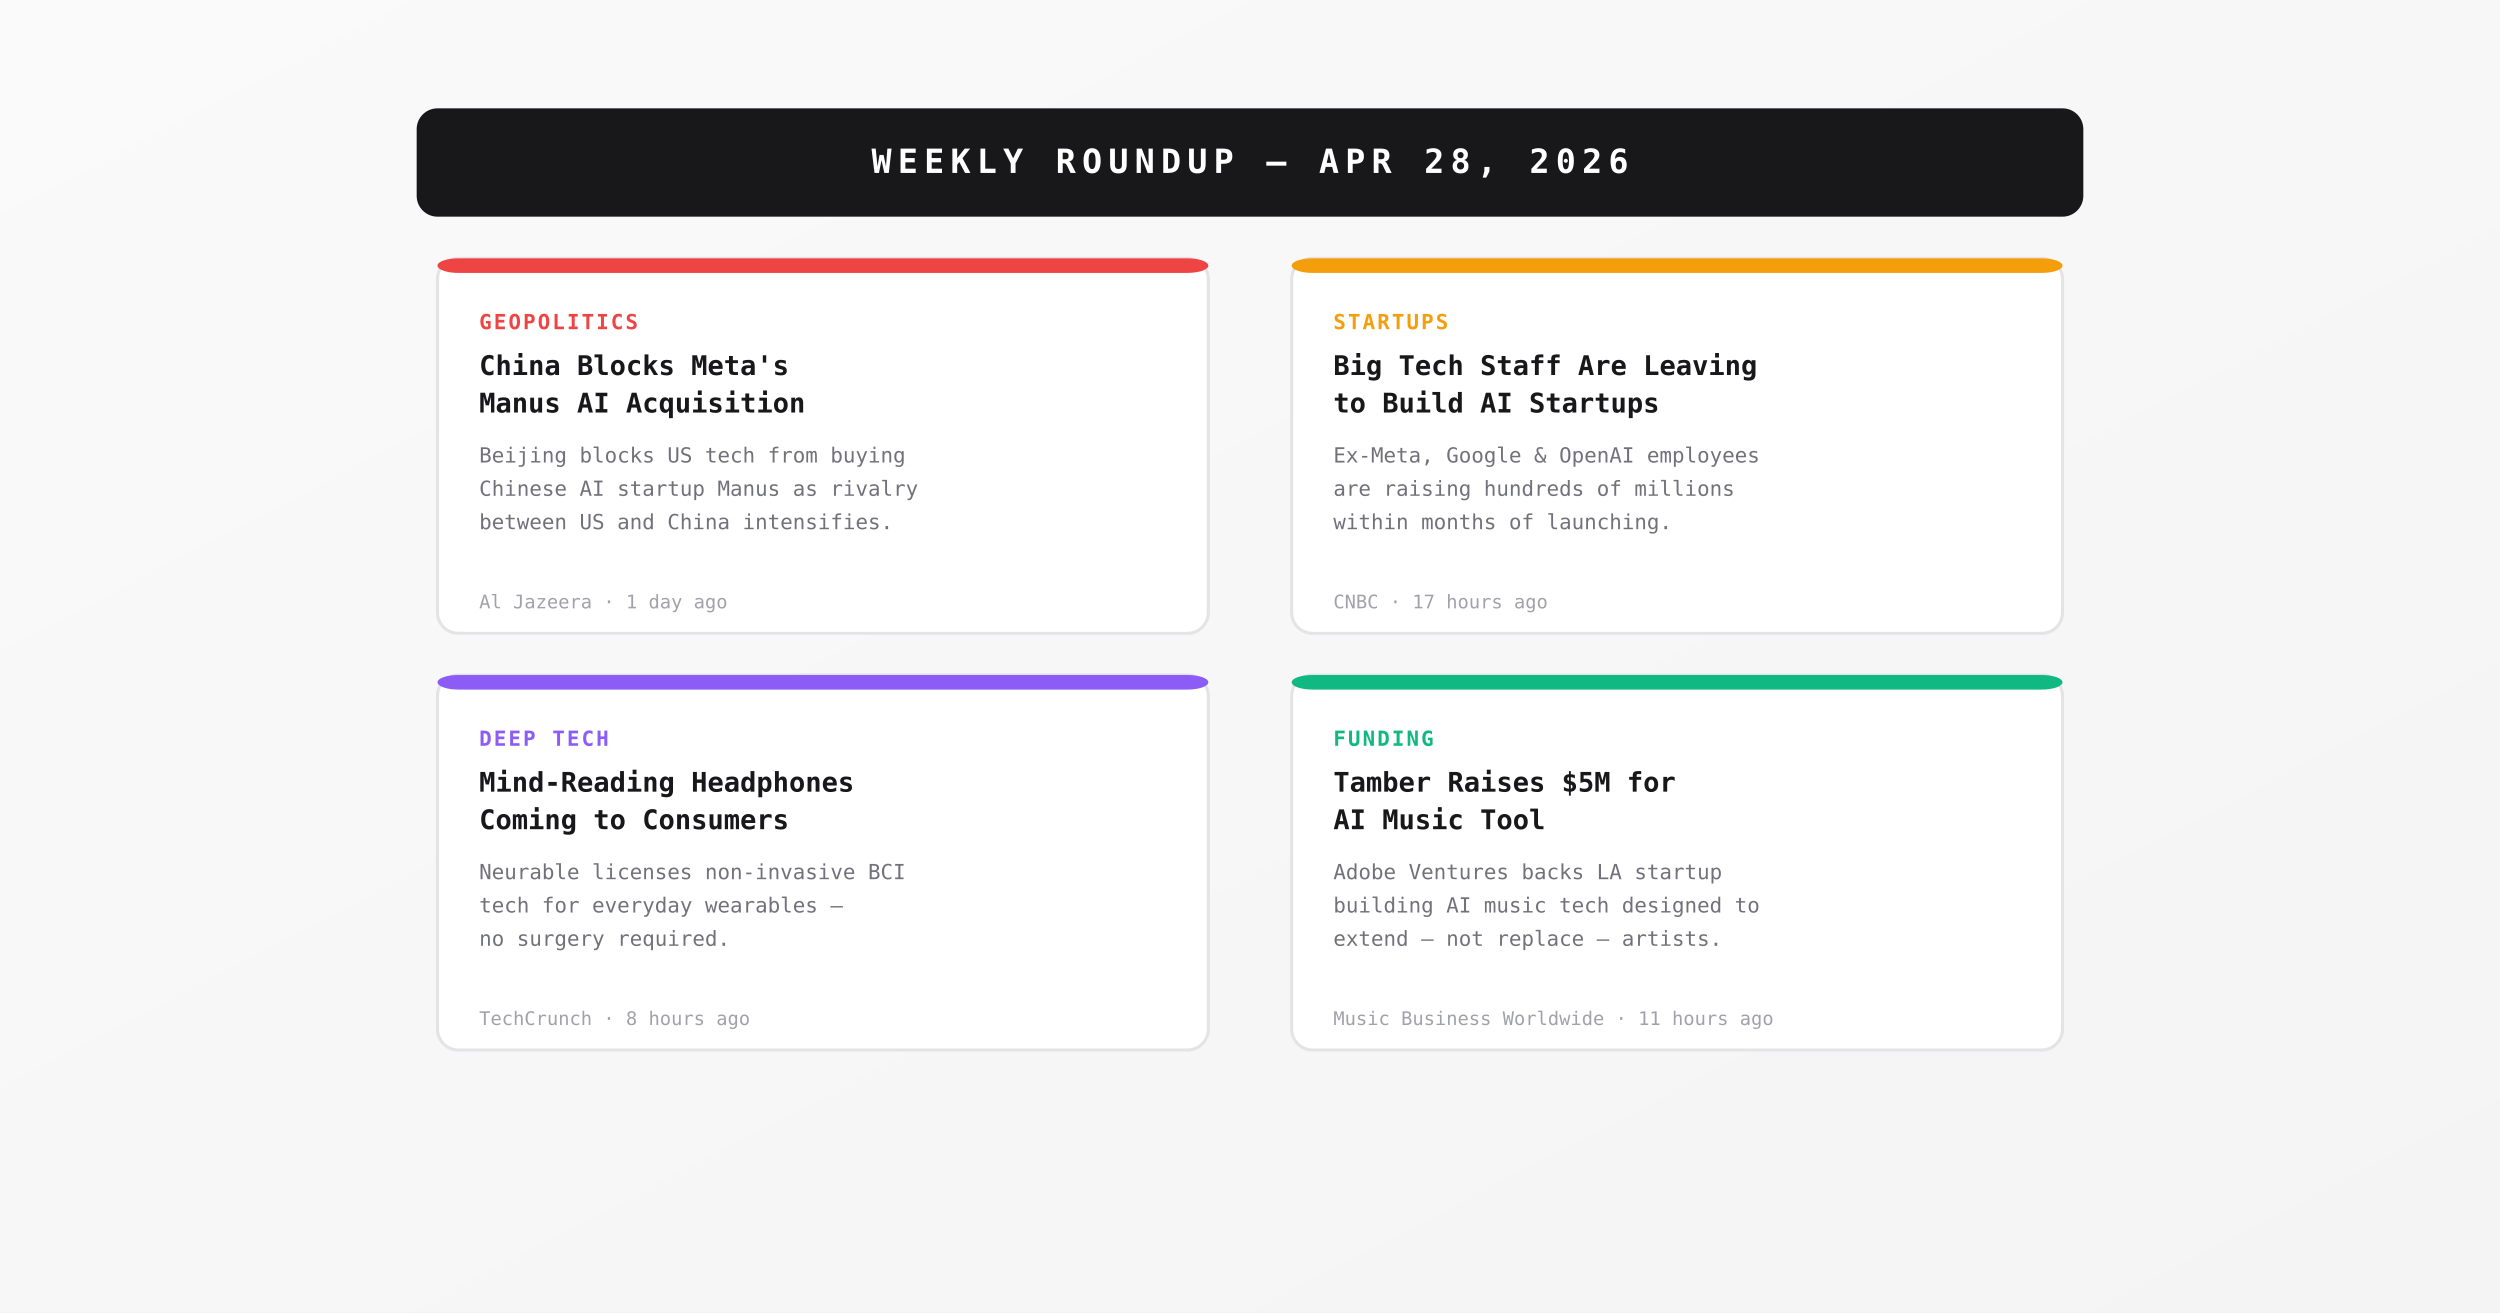
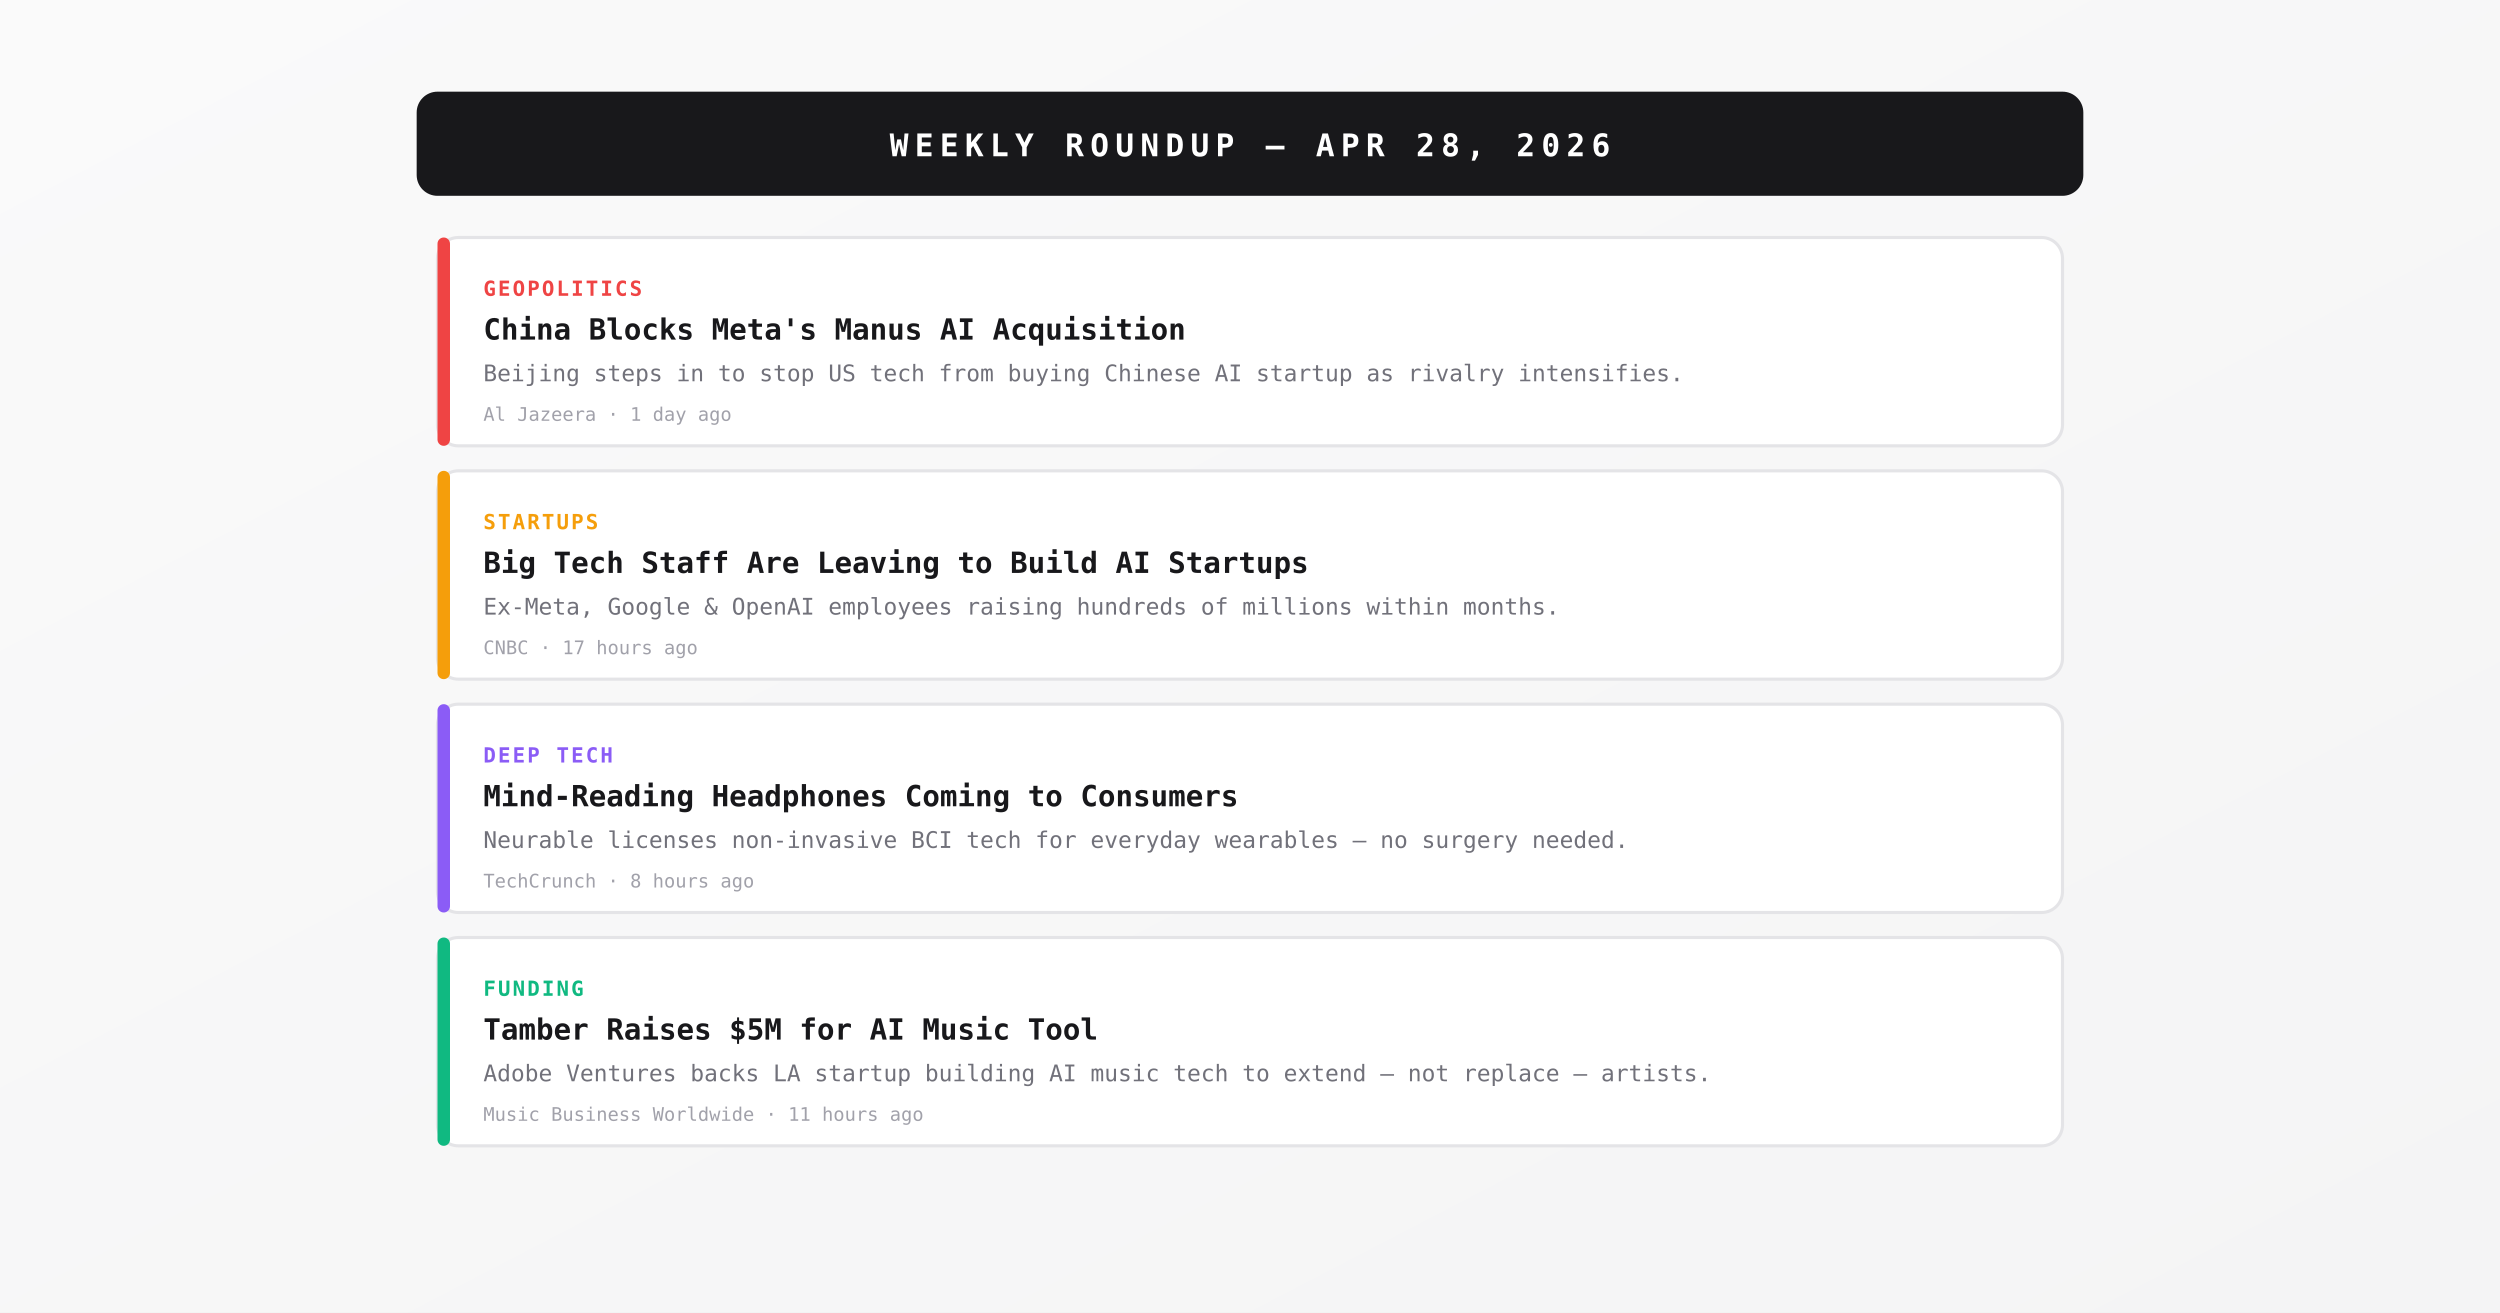
<svg xmlns="http://www.w3.org/2000/svg" viewBox="0 0 1200 630" width="1200" height="630">
  <defs>
    <linearGradient id="bg" x1="0%" y1="0%" x2="100%" y2="100%">
      <stop offset="0%" style="stop-color:#fafafa" />
      <stop offset="100%" style="stop-color:#f4f4f5" />
    </linearGradient>
  </defs>
  <rect width="1200" height="630" fill="url(#bg)" />
-   <rect x="200" y="52" width="800" height="52" rx="10" fill="#18181b" />
-   <text x="600" y="83" font-family="monospace" font-size="16" font-weight="900" fill="white" text-anchor="middle" letter-spacing="3">WEEKLY ROUNDUP — APR 28, 2026</text>
-   <rect x="210" y="124" width="370" height="180" rx="10" fill="white" stroke="#e4e4e7" stroke-width="1.5" />
-   <rect x="210" y="124" width="370" height="7" rx="10" fill="#ef4444" />
-   <text x="230" y="158" font-family="monospace" font-size="10" font-weight="700" fill="#ef4444" letter-spacing="1">GEOPOLITICS</text>
-   <text x="230" y="180" font-family="monospace" font-size="13" font-weight="900" fill="#18181b">China Blocks Meta's</text>
-   <text x="230" y="198" font-family="monospace" font-size="13" font-weight="900" fill="#18181b">Manus AI Acquisition</text>
-   <text x="230" y="222" font-family="monospace" font-size="10" fill="#71717a">Beijing blocks US tech from buying</text>
-   <text x="230" y="238" font-family="monospace" font-size="10" fill="#71717a">Chinese AI startup Manus as rivalry</text>
-   <text x="230" y="254" font-family="monospace" font-size="10" fill="#71717a">between US and China intensifies.</text>
-   <text x="230" y="292" font-family="monospace" font-size="9" fill="#a1a1aa">Al Jazeera · 1 day ago</text>
-   <rect x="620" y="124" width="370" height="180" rx="10" fill="white" stroke="#e4e4e7" stroke-width="1.5" />
-   <rect x="620" y="124" width="370" height="7" rx="10" fill="#f59e0b" />
-   <text x="640" y="158" font-family="monospace" font-size="10" font-weight="700" fill="#f59e0b" letter-spacing="1">STARTUPS</text>
-   <text x="640" y="180" font-family="monospace" font-size="13" font-weight="900" fill="#18181b">Big Tech Staff Are Leaving</text>
-   <text x="640" y="198" font-family="monospace" font-size="13" font-weight="900" fill="#18181b">to Build AI Startups</text>
-   <text x="640" y="222" font-family="monospace" font-size="10" fill="#71717a">Ex-Meta, Google &amp; OpenAI employees</text>
-   <text x="640" y="238" font-family="monospace" font-size="10" fill="#71717a">are raising hundreds of millions</text>
-   <text x="640" y="254" font-family="monospace" font-size="10" fill="#71717a">within months of launching.</text>
-   <text x="640" y="292" font-family="monospace" font-size="9" fill="#a1a1aa">CNBC · 17 hours ago</text>
-   <rect x="210" y="324" width="370" height="180" rx="10" fill="white" stroke="#e4e4e7" stroke-width="1.5" />
-   <rect x="210" y="324" width="370" height="7" rx="10" fill="#8b5cf6" />
-   <text x="230" y="358" font-family="monospace" font-size="10" font-weight="700" fill="#8b5cf6" letter-spacing="1">DEEP TECH</text>
-   <text x="230" y="380" font-family="monospace" font-size="13" font-weight="900" fill="#18181b">Mind-Reading Headphones</text>
-   <text x="230" y="398" font-family="monospace" font-size="13" font-weight="900" fill="#18181b">Coming to Consumers</text>
-   <text x="230" y="422" font-family="monospace" font-size="10" fill="#71717a">Neurable licenses non-invasive BCI</text>
-   <text x="230" y="438" font-family="monospace" font-size="10" fill="#71717a">tech for everyday wearables —</text>
-   <text x="230" y="454" font-family="monospace" font-size="10" fill="#71717a">no surgery required.</text>
-   <text x="230" y="492" font-family="monospace" font-size="9" fill="#a1a1aa">TechCrunch · 8 hours ago</text>
-   <rect x="620" y="324" width="370" height="180" rx="10" fill="white" stroke="#e4e4e7" stroke-width="1.5" />
-   <rect x="620" y="324" width="370" height="7" rx="10" fill="#10b981" />
-   <text x="640" y="358" font-family="monospace" font-size="10" font-weight="700" fill="#10b981" letter-spacing="1">FUNDING</text>
-   <text x="640" y="380" font-family="monospace" font-size="13" font-weight="900" fill="#18181b">Tamber Raises $5M for</text>
-   <text x="640" y="398" font-family="monospace" font-size="13" font-weight="900" fill="#18181b">AI Music Tool</text>
-   <text x="640" y="422" font-family="monospace" font-size="10" fill="#71717a">Adobe Ventures backs LA startup</text>
-   <text x="640" y="438" font-family="monospace" font-size="10" fill="#71717a">building AI music tech designed to</text>
-   <text x="640" y="454" font-family="monospace" font-size="10" fill="#71717a">extend — not replace — artists.</text>
-   <text x="640" y="492" font-family="monospace" font-size="9" fill="#a1a1aa">Music Business Worldwide · 11 hours ago</text>
+   <rect x="200" y="44" width="800" height="50" rx="10" fill="#18181b" />
+   <text x="600" y="75" font-family="monospace" font-size="15" font-weight="900" fill="white" text-anchor="middle" letter-spacing="3">WEEKLY ROUNDUP — APR 28, 2026</text>
+   <rect x="210" y="114" width="780" height="100" rx="10" fill="white" stroke="#e4e4e7" stroke-width="1.5" />
+   <rect x="210" y="114" width="6" height="100" rx="3" fill="#ef4444" />
+   <text x="232" y="142" font-family="monospace" font-size="10" font-weight="700" fill="#ef4444" letter-spacing="1">GEOPOLITICS</text>
+   <text x="232" y="163" font-family="monospace" font-size="14" font-weight="900" fill="#18181b">China Blocks Meta's Manus AI Acquisition</text>
+   <text x="232" y="183" font-family="monospace" font-size="11" fill="#71717a">Beijing steps in to stop US tech from buying Chinese AI startup as rivalry intensifies.</text>
+   <text x="232" y="202" font-family="monospace" font-size="9" fill="#a1a1aa">Al Jazeera · 1 day ago</text>
+   <rect x="210" y="226" width="780" height="100" rx="10" fill="white" stroke="#e4e4e7" stroke-width="1.5" />
+   <rect x="210" y="226" width="6" height="100" rx="3" fill="#f59e0b" />
+   <text x="232" y="254" font-family="monospace" font-size="10" font-weight="700" fill="#f59e0b" letter-spacing="1">STARTUPS</text>
+   <text x="232" y="275" font-family="monospace" font-size="14" font-weight="900" fill="#18181b">Big Tech Staff Are Leaving to Build AI Startups</text>
+   <text x="232" y="295" font-family="monospace" font-size="11" fill="#71717a">Ex-Meta, Google &amp; OpenAI employees raising hundreds of millions within months.</text>
+   <text x="232" y="314" font-family="monospace" font-size="9" fill="#a1a1aa">CNBC · 17 hours ago</text>
+   <rect x="210" y="338" width="780" height="100" rx="10" fill="white" stroke="#e4e4e7" stroke-width="1.5" />
+   <rect x="210" y="338" width="6" height="100" rx="3" fill="#8b5cf6" />
+   <text x="232" y="366" font-family="monospace" font-size="10" font-weight="700" fill="#8b5cf6" letter-spacing="1">DEEP TECH</text>
+   <text x="232" y="387" font-family="monospace" font-size="14" font-weight="900" fill="#18181b">Mind-Reading Headphones Coming to Consumers</text>
+   <text x="232" y="407" font-family="monospace" font-size="11" fill="#71717a">Neurable licenses non-invasive BCI tech for everyday wearables — no surgery needed.</text>
+   <text x="232" y="426" font-family="monospace" font-size="9" fill="#a1a1aa">TechCrunch · 8 hours ago</text>
+   <rect x="210" y="450" width="780" height="100" rx="10" fill="white" stroke="#e4e4e7" stroke-width="1.5" />
+   <rect x="210" y="450" width="6" height="100" rx="3" fill="#10b981" />
+   <text x="232" y="478" font-family="monospace" font-size="10" font-weight="700" fill="#10b981" letter-spacing="1">FUNDING</text>
+   <text x="232" y="499" font-family="monospace" font-size="14" font-weight="900" fill="#18181b">Tamber Raises $5M for AI Music Tool</text>
+   <text x="232" y="519" font-family="monospace" font-size="11" fill="#71717a">Adobe Ventures backs LA startup building AI music tech to extend — not replace — artists.</text>
+   <text x="232" y="538" font-family="monospace" font-size="9" fill="#a1a1aa">Music Business Worldwide · 11 hours ago</text>
</svg>
